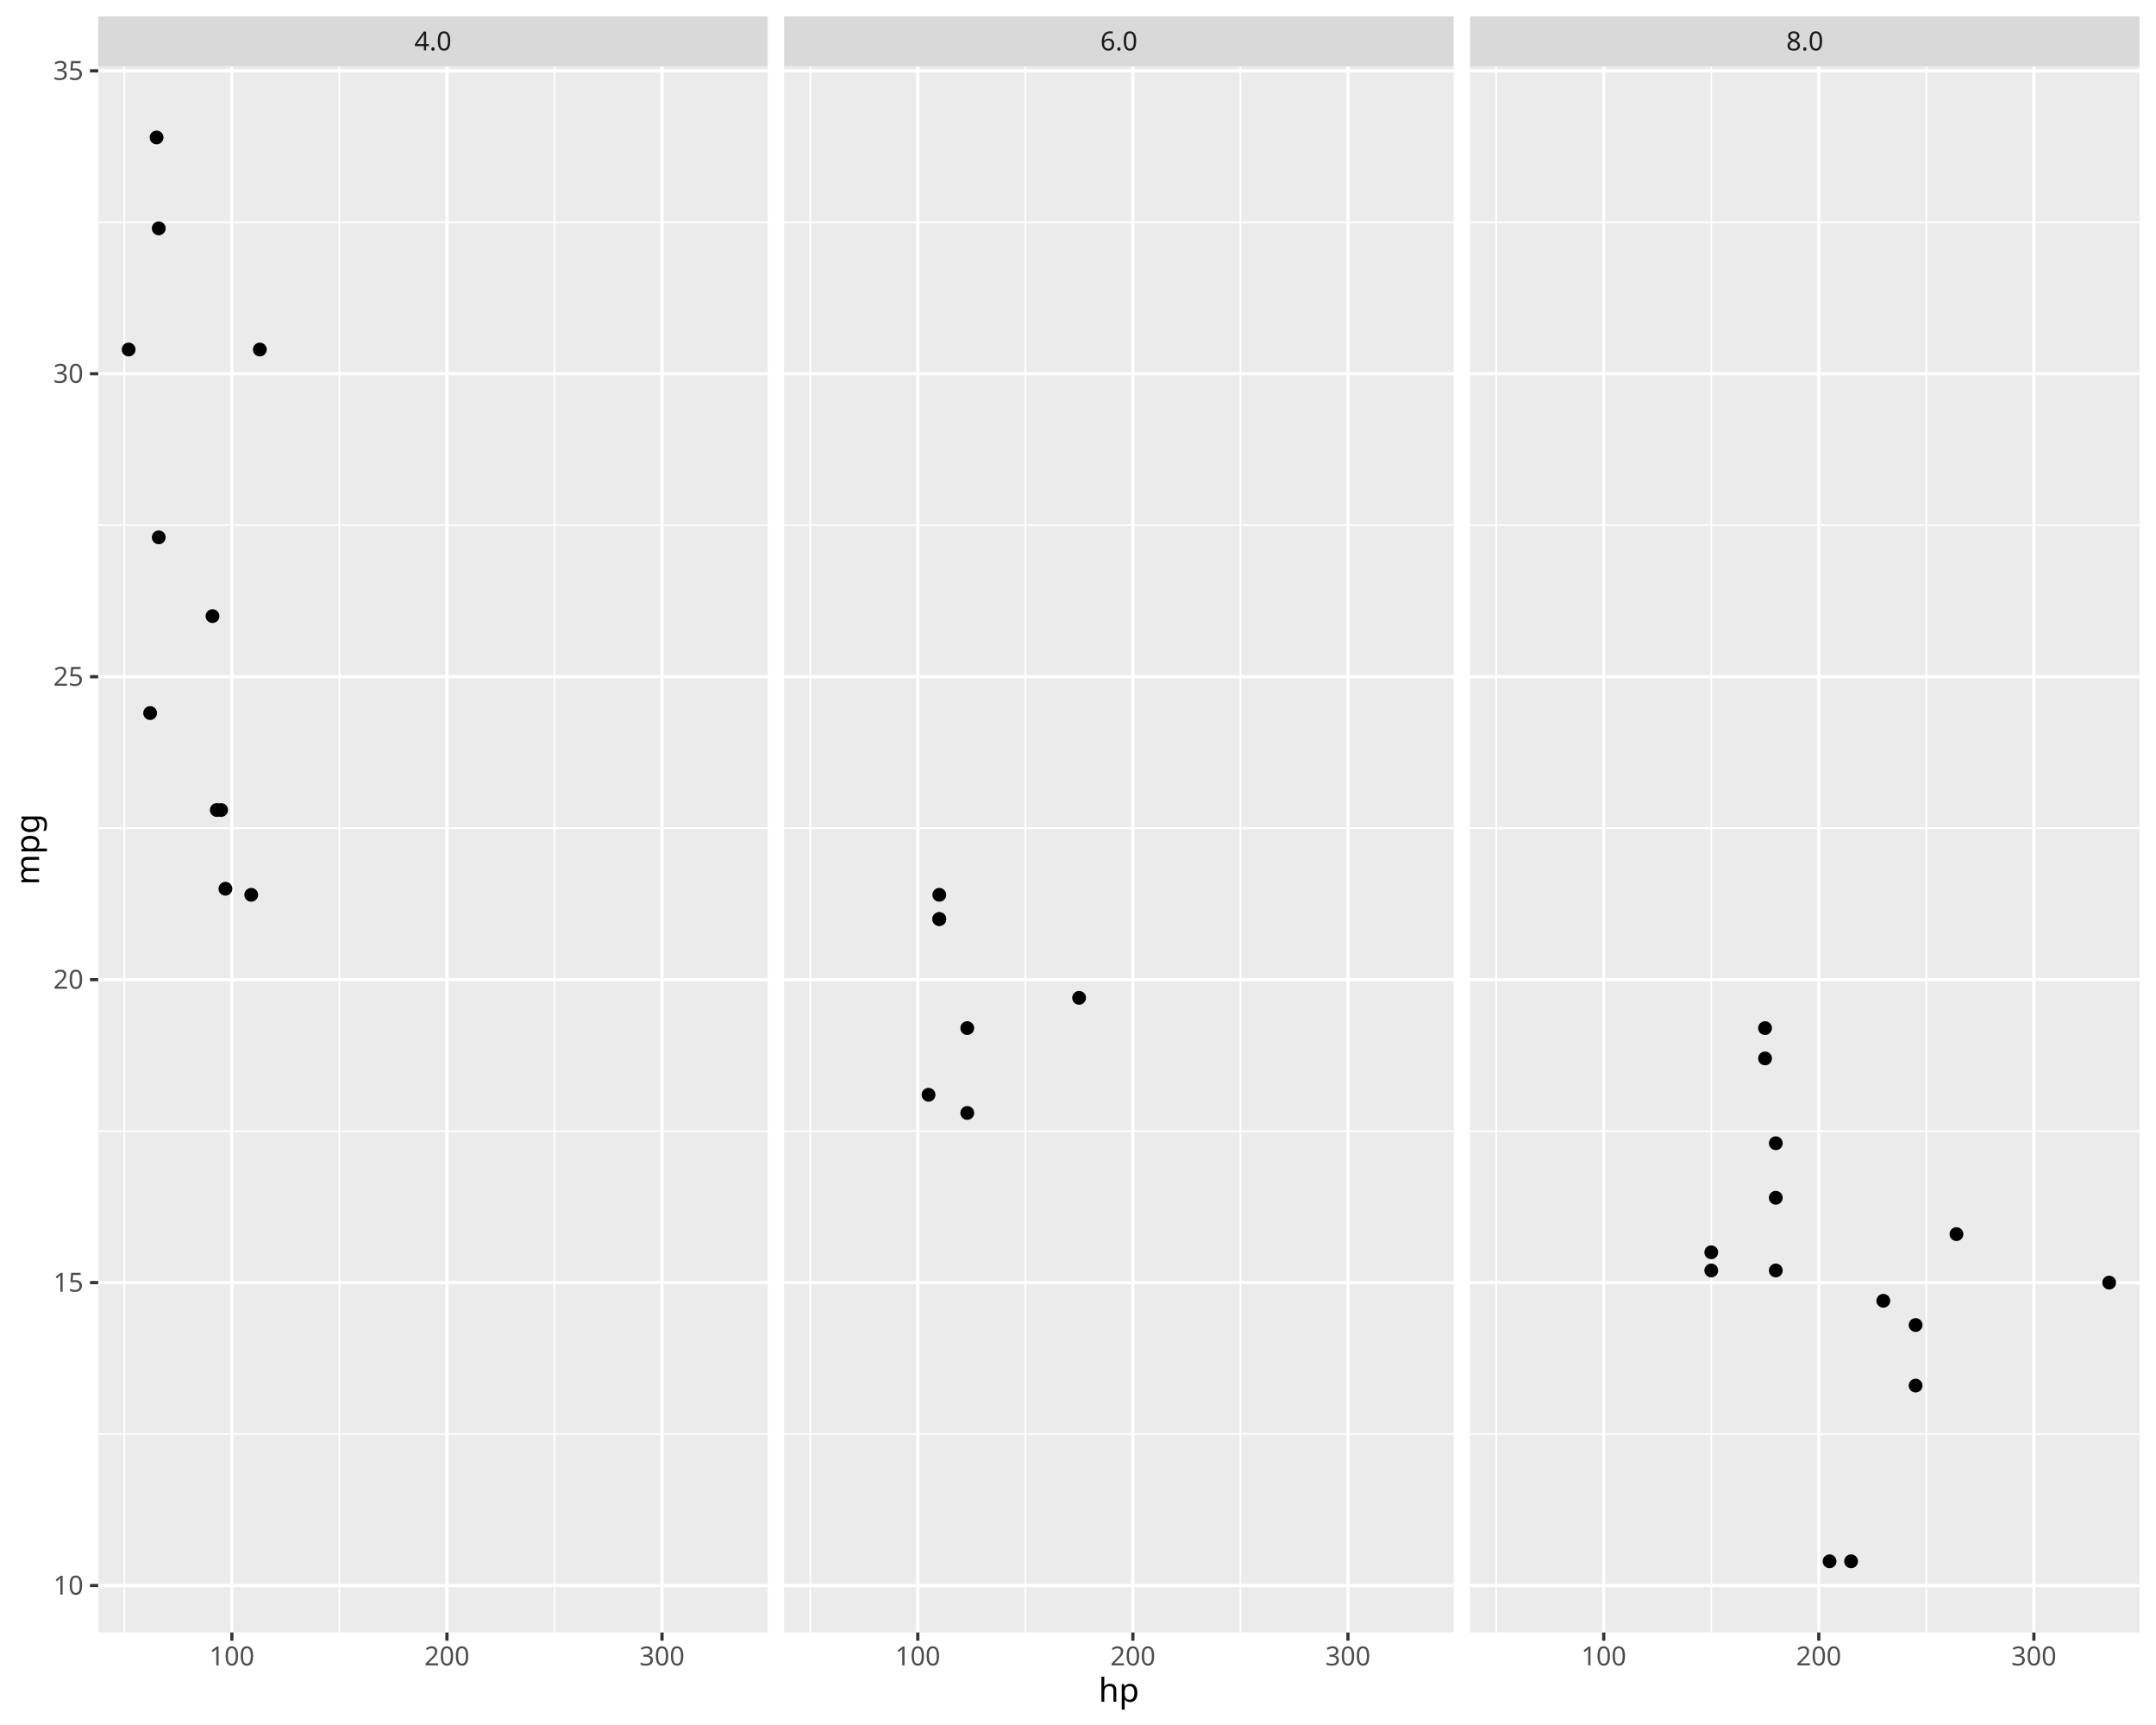
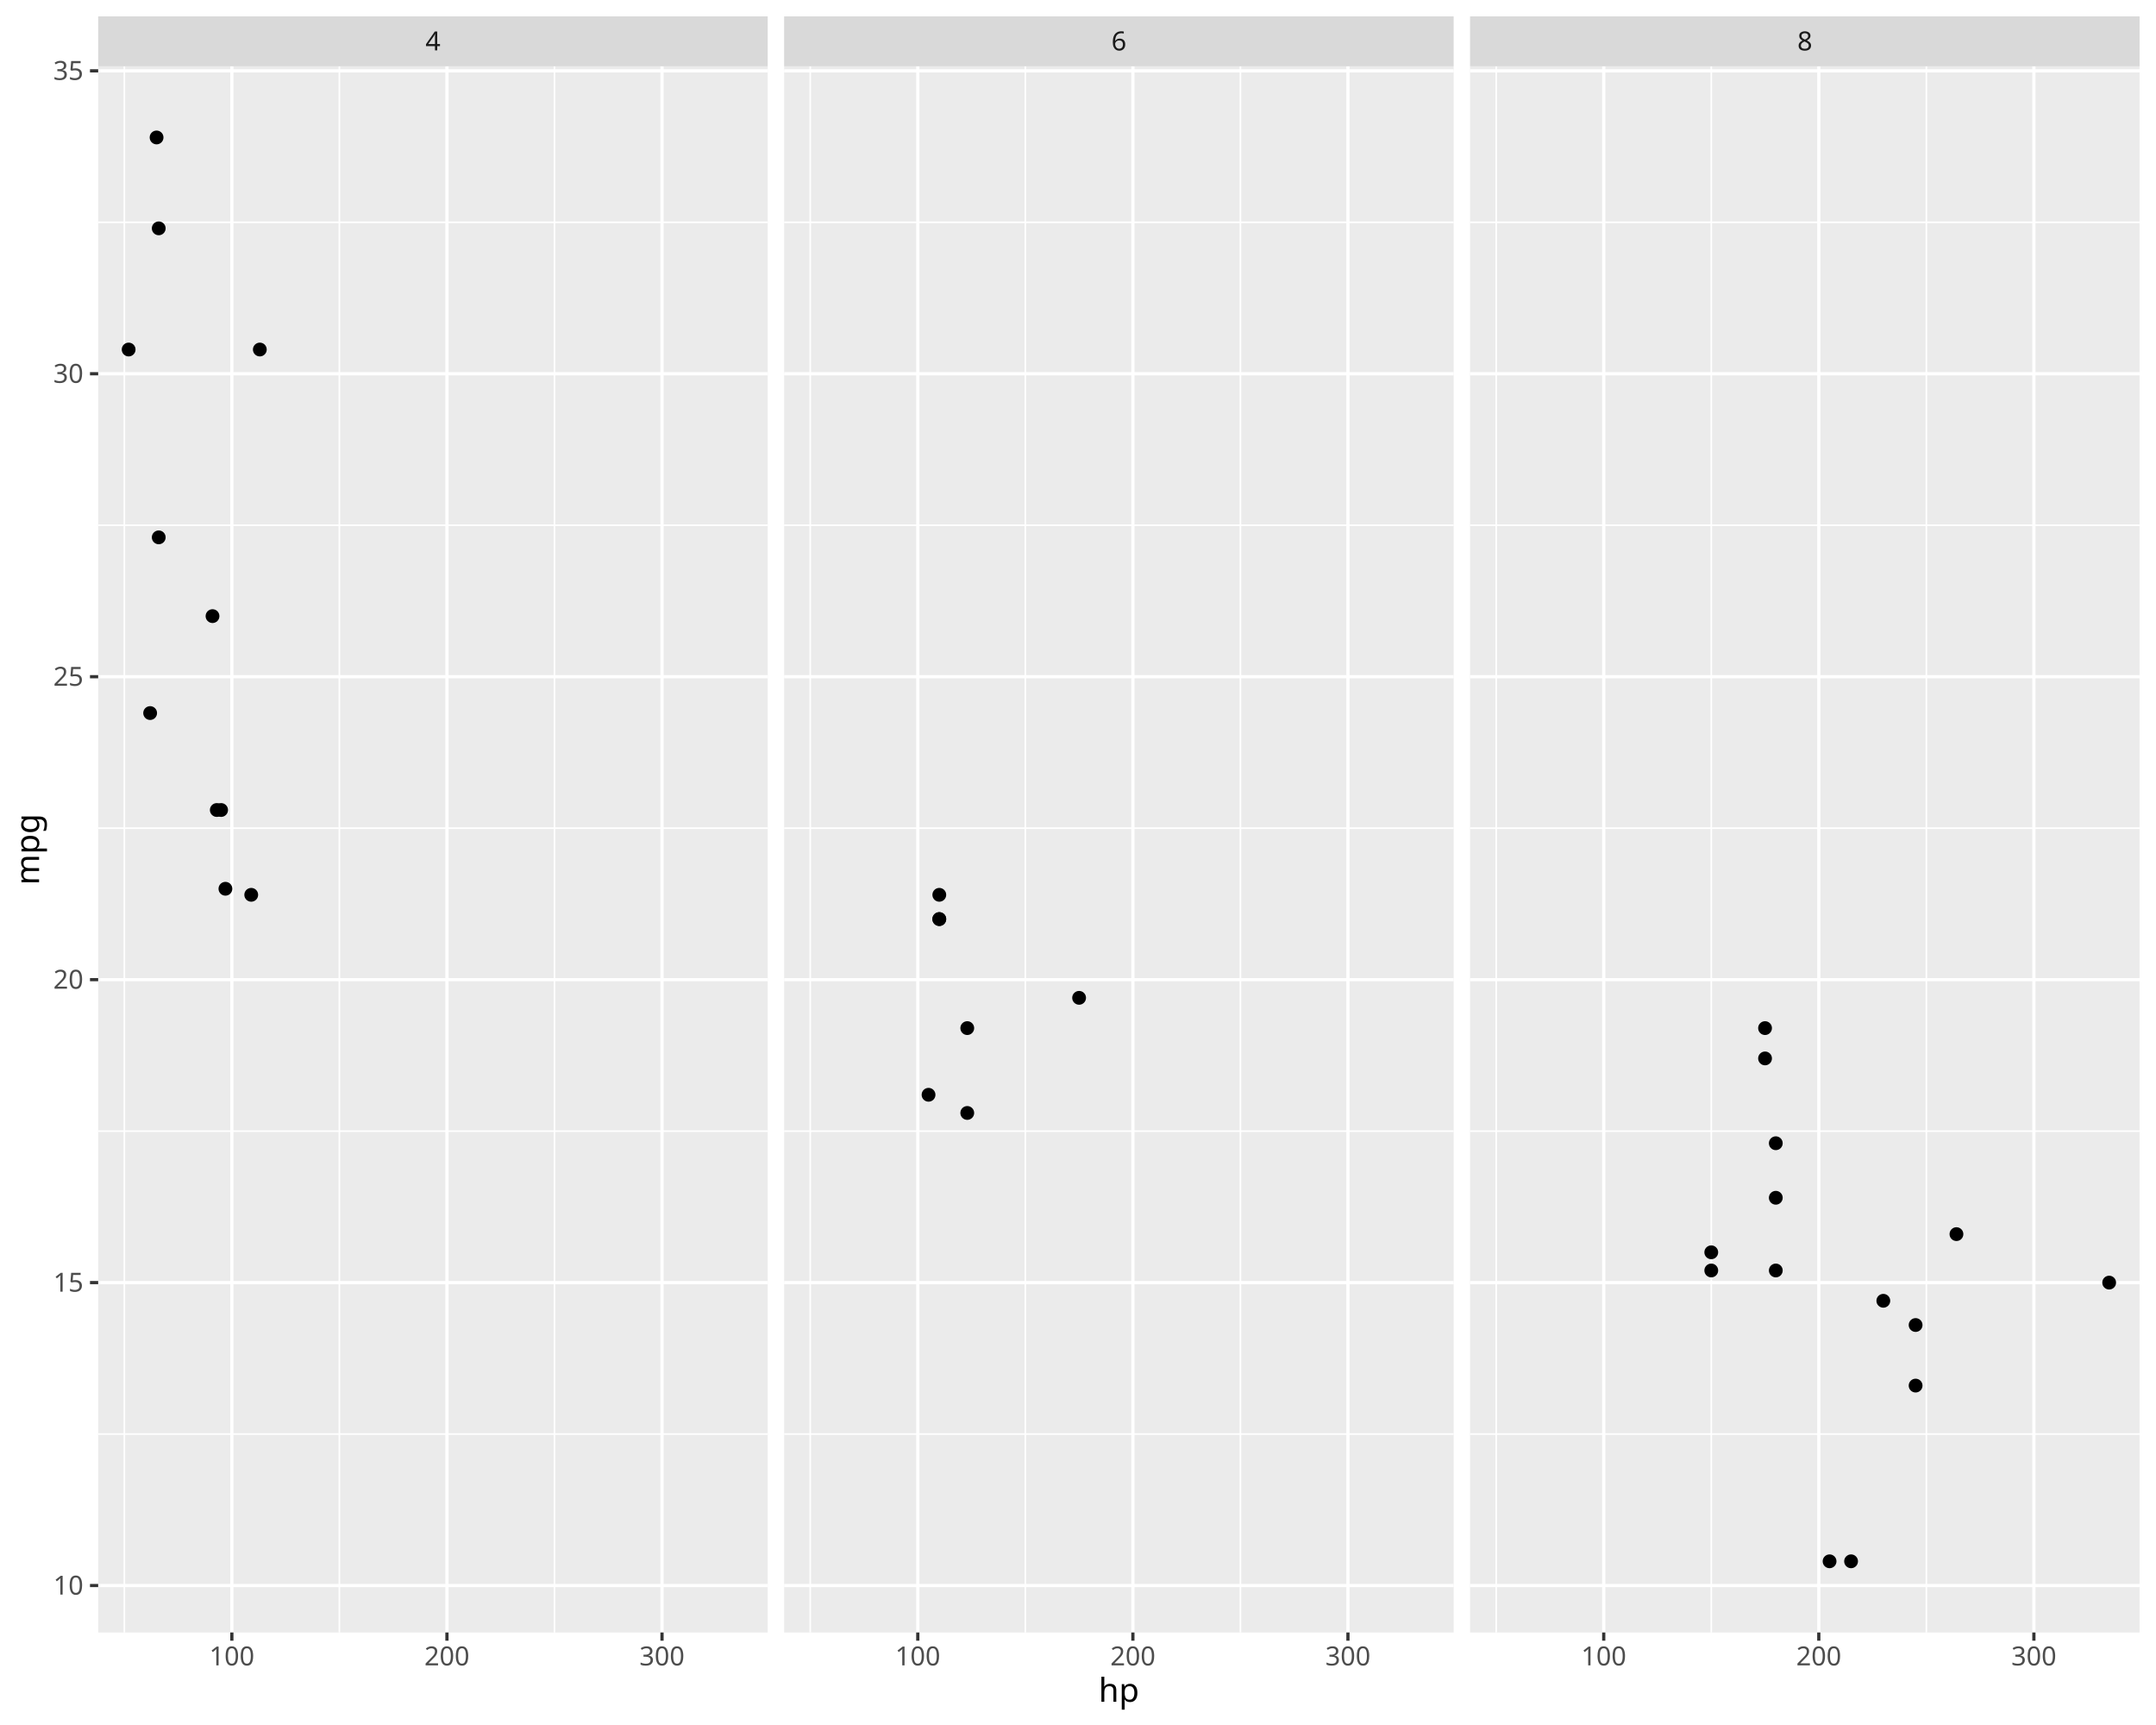
<svg xmlns="http://www.w3.org/2000/svg" class="svglite" data-engine-version="2.0" width="720.00pt" height="576.00pt" viewBox="0 0 720.00 576.00">
  <defs>
    <style type="text/css">
    .svglite line, .svglite polyline, .svglite polygon, .svglite path, .svglite rect, .svglite circle {
      fill: none;
      stroke: #000000;
      stroke-linecap: round;
      stroke-linejoin: round;
      stroke-miterlimit: 10.00;
    }
  </style>
  </defs>
  <rect width="100%" height="100%" style="stroke: none; fill: #FFFFFF;" />
  <defs>
    <clipPath id="cpMC4wMHw3MjAuMDB8MC4wMHw1NzYuMDA=">
      <rect x="0.00" y="0.00" width="720.00" height="576.00" />
    </clipPath>
  </defs>
  <g clip-path="url(#cpMC4wMHw3MjAuMDB8MC4wMHw1NzYuMDA=)">
    <rect x="-0" y="0.00" width="720.00" height="576.00" style="stroke-width: 1.07; stroke: #FFFFFF; fill: #FFFFFF;" />
  </g>
  <defs>
    <clipPath id="cpMzIuNzl8MjU2LjM4fDIyLjEzfDU0NS4xMQ==">
      <rect x="32.79" y="22.13" width="223.59" height="522.98" />
    </clipPath>
  </defs>
  <g clip-path="url(#cpMzIuNzl8MjU2LjM4fDIyLjEzfDU0NS4xMQ==)">
    <rect x="32.79" y="22.13" width="223.59" height="522.98" style="stroke-width: 1.07; stroke: none; fill: #EBEBEB;" />
    <polyline points="32.79,478.85 256.38,478.85 " style="stroke-width: 0.53; stroke: #FFFFFF; stroke-linecap: butt;" />
    <polyline points="32.79,377.70 256.38,377.70 " style="stroke-width: 0.53; stroke: #FFFFFF; stroke-linecap: butt;" />
    <polyline points="32.79,276.54 256.38,276.54 " style="stroke-width: 0.53; stroke: #FFFFFF; stroke-linecap: butt;" />
    <polyline points="32.79,175.38 256.38,175.38 " style="stroke-width: 0.53; stroke: #FFFFFF; stroke-linecap: butt;" />
    <polyline points="32.79,74.23 256.38,74.23 " style="stroke-width: 0.53; stroke: #FFFFFF; stroke-linecap: butt;" />
    <polyline points="41.52,545.11 41.52,22.13 " style="stroke-width: 0.53; stroke: #FFFFFF; stroke-linecap: butt;" />
    <polyline points="113.34,545.11 113.34,22.13 " style="stroke-width: 0.53; stroke: #FFFFFF; stroke-linecap: butt;" />
    <polyline points="185.17,545.11 185.17,22.13 " style="stroke-width: 0.53; stroke: #FFFFFF; stroke-linecap: butt;" />
    <polyline points="32.79,529.43 256.38,529.43 " style="stroke-width: 1.07; stroke: #FFFFFF; stroke-linecap: butt;" />
    <polyline points="32.79,428.28 256.38,428.28 " style="stroke-width: 1.07; stroke: #FFFFFF; stroke-linecap: butt;" />
    <polyline points="32.79,327.12 256.38,327.12 " style="stroke-width: 1.07; stroke: #FFFFFF; stroke-linecap: butt;" />
    <polyline points="32.79,225.96 256.38,225.96 " style="stroke-width: 1.07; stroke: #FFFFFF; stroke-linecap: butt;" />
    <polyline points="32.79,124.80 256.38,124.80 " style="stroke-width: 1.07; stroke: #FFFFFF; stroke-linecap: butt;" />
    <polyline points="32.79,23.65 256.38,23.65 " style="stroke-width: 1.07; stroke: #FFFFFF; stroke-linecap: butt;" />
    <polyline points="77.43,545.11 77.43,22.13 " style="stroke-width: 1.07; stroke: #FFFFFF; stroke-linecap: butt;" />
    <polyline points="149.26,545.11 149.26,22.13 " style="stroke-width: 1.07; stroke: #FFFFFF; stroke-linecap: butt;" />
    <polyline points="221.08,545.11 221.08,22.13 " style="stroke-width: 1.07; stroke: #FFFFFF; stroke-linecap: butt;" />
    <circle cx="72.40" cy="270.47" r="1.95" style="stroke-width: 0.71; fill: #000000;" />
    <circle cx="50.14" cy="238.10" r="1.95" style="stroke-width: 0.71; fill: #000000;" />
    <circle cx="73.84" cy="270.47" r="1.95" style="stroke-width: 0.71; fill: #000000;" />
    <circle cx="53.01" cy="76.25" r="1.95" style="stroke-width: 0.71; fill: #000000;" />
    <circle cx="42.96" cy="116.71" r="1.95" style="stroke-width: 0.71; fill: #000000;" />
    <circle cx="52.29" cy="45.90" r="1.95" style="stroke-width: 0.71; fill: #000000;" />
    <circle cx="75.28" cy="296.77" r="1.95" style="stroke-width: 0.71; fill: #000000;" />
    <circle cx="53.01" cy="179.43" r="1.95" style="stroke-width: 0.71; fill: #000000;" />
    <circle cx="70.97" cy="205.73" r="1.95" style="stroke-width: 0.71; fill: #000000;" />
    <circle cx="86.77" cy="116.71" r="1.95" style="stroke-width: 0.71; fill: #000000;" />
    <circle cx="83.90" cy="298.79" r="1.95" style="stroke-width: 0.71; fill: #000000;" />
  </g>
  <g clip-path="url(#cpMC4wMHw3MjAuMDB8MC4wMHw1NzYuMDA=)">
</g>
  <defs>
    <clipPath id="cpMjYxLjg2fDQ4NS40NXwyMi4xM3w1NDUuMTE=">
      <rect x="261.86" y="22.13" width="223.59" height="522.98" />
    </clipPath>
  </defs>
  <g clip-path="url(#cpMjYxLjg2fDQ4NS40NXwyMi4xM3w1NDUuMTE=)">
    <rect x="261.86" y="22.13" width="223.59" height="522.98" style="stroke-width: 1.07; stroke: none; fill: #EBEBEB;" />
    <polyline points="261.86,478.85 485.45,478.85 " style="stroke-width: 0.53; stroke: #FFFFFF; stroke-linecap: butt;" />
    <polyline points="261.86,377.70 485.45,377.70 " style="stroke-width: 0.53; stroke: #FFFFFF; stroke-linecap: butt;" />
    <polyline points="261.86,276.54 485.45,276.54 " style="stroke-width: 0.53; stroke: #FFFFFF; stroke-linecap: butt;" />
    <polyline points="261.86,175.38 485.45,175.38 " style="stroke-width: 0.53; stroke: #FFFFFF; stroke-linecap: butt;" />
    <polyline points="261.86,74.23 485.45,74.23 " style="stroke-width: 0.53; stroke: #FFFFFF; stroke-linecap: butt;" />
    <polyline points="270.59,545.11 270.59,22.13 " style="stroke-width: 0.53; stroke: #FFFFFF; stroke-linecap: butt;" />
    <polyline points="342.41,545.11 342.41,22.13 " style="stroke-width: 0.53; stroke: #FFFFFF; stroke-linecap: butt;" />
    <polyline points="414.24,545.11 414.24,22.13 " style="stroke-width: 0.53; stroke: #FFFFFF; stroke-linecap: butt;" />
    <polyline points="261.86,529.43 485.45,529.43 " style="stroke-width: 1.07; stroke: #FFFFFF; stroke-linecap: butt;" />
    <polyline points="261.86,428.28 485.45,428.28 " style="stroke-width: 1.07; stroke: #FFFFFF; stroke-linecap: butt;" />
    <polyline points="261.86,327.12 485.45,327.12 " style="stroke-width: 1.07; stroke: #FFFFFF; stroke-linecap: butt;" />
    <polyline points="261.86,225.96 485.45,225.96 " style="stroke-width: 1.07; stroke: #FFFFFF; stroke-linecap: butt;" />
    <polyline points="261.86,124.80 485.45,124.80 " style="stroke-width: 1.07; stroke: #FFFFFF; stroke-linecap: butt;" />
    <polyline points="261.86,23.65 485.45,23.65 " style="stroke-width: 1.07; stroke: #FFFFFF; stroke-linecap: butt;" />
    <polyline points="306.50,545.11 306.50,22.13 " style="stroke-width: 1.07; stroke: #FFFFFF; stroke-linecap: butt;" />
    <polyline points="378.33,545.11 378.33,22.13 " style="stroke-width: 1.07; stroke: #FFFFFF; stroke-linecap: butt;" />
    <polyline points="450.15,545.11 450.15,22.13 " style="stroke-width: 1.07; stroke: #FFFFFF; stroke-linecap: butt;" />
    <circle cx="313.68" cy="306.89" r="1.95" style="stroke-width: 0.71; fill: #000000;" />
    <circle cx="313.68" cy="306.89" r="1.95" style="stroke-width: 0.71; fill: #000000;" />
    <circle cx="313.68" cy="298.79" r="1.95" style="stroke-width: 0.71; fill: #000000;" />
    <circle cx="310.09" cy="365.56" r="1.95" style="stroke-width: 0.71; fill: #000000;" />
    <circle cx="323.02" cy="343.30" r="1.95" style="stroke-width: 0.71; fill: #000000;" />
    <circle cx="323.02" cy="371.63" r="1.95" style="stroke-width: 0.71; fill: #000000;" />
    <circle cx="360.37" cy="333.19" r="1.95" style="stroke-width: 0.71; fill: #000000;" />
  </g>
  <g clip-path="url(#cpMC4wMHw3MjAuMDB8MC4wMHw1NzYuMDA=)">
</g>
  <defs>
    <clipPath id="cpNDkwLjkzfDcxNC41MnwyMi4xM3w1NDUuMTE=">
      <rect x="490.93" y="22.13" width="223.59" height="522.98" />
    </clipPath>
  </defs>
  <g clip-path="url(#cpNDkwLjkzfDcxNC41MnwyMi4xM3w1NDUuMTE=)">
    <rect x="490.93" y="22.13" width="223.59" height="522.98" style="stroke-width: 1.07; stroke: none; fill: #EBEBEB;" />
    <polyline points="490.93,478.85 714.52,478.85 " style="stroke-width: 0.53; stroke: #FFFFFF; stroke-linecap: butt;" />
    <polyline points="490.93,377.70 714.52,377.70 " style="stroke-width: 0.53; stroke: #FFFFFF; stroke-linecap: butt;" />
    <polyline points="490.93,276.54 714.52,276.54 " style="stroke-width: 0.53; stroke: #FFFFFF; stroke-linecap: butt;" />
    <polyline points="490.93,175.38 714.52,175.38 " style="stroke-width: 0.53; stroke: #FFFFFF; stroke-linecap: butt;" />
    <polyline points="490.93,74.23 714.52,74.23 " style="stroke-width: 0.53; stroke: #FFFFFF; stroke-linecap: butt;" />
    <polyline points="499.66,545.11 499.66,22.13 " style="stroke-width: 0.53; stroke: #FFFFFF; stroke-linecap: butt;" />
    <polyline points="571.48,545.11 571.48,22.13 " style="stroke-width: 0.53; stroke: #FFFFFF; stroke-linecap: butt;" />
    <polyline points="643.31,545.11 643.31,22.13 " style="stroke-width: 0.53; stroke: #FFFFFF; stroke-linecap: butt;" />
    <polyline points="490.93,529.43 714.52,529.43 " style="stroke-width: 1.07; stroke: #FFFFFF; stroke-linecap: butt;" />
    <polyline points="490.93,428.28 714.52,428.28 " style="stroke-width: 1.07; stroke: #FFFFFF; stroke-linecap: butt;" />
    <polyline points="490.93,327.12 714.52,327.12 " style="stroke-width: 1.07; stroke: #FFFFFF; stroke-linecap: butt;" />
    <polyline points="490.93,225.96 714.52,225.96 " style="stroke-width: 1.07; stroke: #FFFFFF; stroke-linecap: butt;" />
    <polyline points="490.93,124.80 714.52,124.80 " style="stroke-width: 1.07; stroke: #FFFFFF; stroke-linecap: butt;" />
    <polyline points="490.93,23.65 714.52,23.65 " style="stroke-width: 1.07; stroke: #FFFFFF; stroke-linecap: butt;" />
    <polyline points="535.57,545.11 535.57,22.13 " style="stroke-width: 1.07; stroke: #FFFFFF; stroke-linecap: butt;" />
    <polyline points="607.39,545.11 607.39,22.13 " style="stroke-width: 1.07; stroke: #FFFFFF; stroke-linecap: butt;" />
    <polyline points="679.22,545.11 679.22,22.13 " style="stroke-width: 1.07; stroke: #FFFFFF; stroke-linecap: butt;" />
    <circle cx="589.44" cy="353.42" r="1.95" style="stroke-width: 0.71; fill: #000000;" />
    <circle cx="639.72" cy="442.44" r="1.95" style="stroke-width: 0.71; fill: #000000;" />
    <circle cx="593.03" cy="399.95" r="1.95" style="stroke-width: 0.71; fill: #000000;" />
    <circle cx="593.03" cy="381.74" r="1.95" style="stroke-width: 0.71; fill: #000000;" />
    <circle cx="593.03" cy="424.23" r="1.95" style="stroke-width: 0.71; fill: #000000;" />
    <circle cx="610.99" cy="521.34" r="1.95" style="stroke-width: 0.71; fill: #000000;" />
    <circle cx="618.17" cy="521.34" r="1.95" style="stroke-width: 0.71; fill: #000000;" />
    <circle cx="628.94" cy="434.35" r="1.95" style="stroke-width: 0.71; fill: #000000;" />
    <circle cx="571.48" cy="418.16" r="1.95" style="stroke-width: 0.71; fill: #000000;" />
    <circle cx="571.48" cy="424.23" r="1.95" style="stroke-width: 0.71; fill: #000000;" />
    <circle cx="639.72" cy="462.67" r="1.95" style="stroke-width: 0.71; fill: #000000;" />
    <circle cx="589.44" cy="343.30" r="1.95" style="stroke-width: 0.71; fill: #000000;" />
    <circle cx="653.36" cy="412.09" r="1.95" style="stroke-width: 0.71; fill: #000000;" />
    <circle cx="704.36" cy="428.28" r="1.95" style="stroke-width: 0.71; fill: #000000;" />
  </g>
  <g clip-path="url(#cpMC4wMHw3MjAuMDB8MC4wMHw1NzYuMDA=)">
</g>
  <defs>
    <clipPath id="cpMzIuNzl8MjU2LjM4fDUuNDh8MjIuMTM=">
      <rect x="32.79" y="5.48" width="223.59" height="16.65" />
    </clipPath>
  </defs>
  <g clip-path="url(#cpMzIuNzl8MjU2LjM4fDUuNDh8MjIuMTM=)">
    <rect x="32.79" y="5.48" width="223.59" height="16.65" style="stroke-width: 1.07; stroke: none; fill: #D9D9D9;" />
-     <text x="144.59" y="16.83" text-anchor="middle" style="font-size: 8.80px; fill: #1A1A1A; font-family: sans;" textLength="12.23px" lengthAdjust="spacingAndGlyphs">4.0</text>
+     <text x="144.59" y="16.83" text-anchor="middle" style="font-size: 8.80px; fill: #1A1A1A; font-family: sans;" textLength="4.89px" lengthAdjust="spacingAndGlyphs">4</text>
  </g>
  <g clip-path="url(#cpMC4wMHw3MjAuMDB8MC4wMHw1NzYuMDA=)">
</g>
  <defs>
    <clipPath id="cpMjYxLjg2fDQ4NS40NXw1LjQ4fDIyLjEz">
      <rect x="261.86" y="5.48" width="223.59" height="16.65" />
    </clipPath>
  </defs>
  <g clip-path="url(#cpMjYxLjg2fDQ4NS40NXw1LjQ4fDIyLjEz)">
    <rect x="261.86" y="5.48" width="223.59" height="16.65" style="stroke-width: 1.07; stroke: none; fill: #D9D9D9;" />
-     <text x="373.66" y="16.83" text-anchor="middle" style="font-size: 8.80px; fill: #1A1A1A; font-family: sans;" textLength="12.23px" lengthAdjust="spacingAndGlyphs">6.0</text>
+     <text x="373.66" y="16.83" text-anchor="middle" style="font-size: 8.80px; fill: #1A1A1A; font-family: sans;" textLength="4.89px" lengthAdjust="spacingAndGlyphs">6</text>
  </g>
  <g clip-path="url(#cpMC4wMHw3MjAuMDB8MC4wMHw1NzYuMDA=)">
</g>
  <defs>
    <clipPath id="cpNDkwLjkzfDcxNC41Mnw1LjQ4fDIyLjEz">
      <rect x="490.93" y="5.48" width="223.59" height="16.65" />
    </clipPath>
  </defs>
  <g clip-path="url(#cpNDkwLjkzfDcxNC41Mnw1LjQ4fDIyLjEz)">
    <rect x="490.93" y="5.48" width="223.59" height="16.65" style="stroke-width: 1.07; stroke: none; fill: #D9D9D9;" />
-     <text x="602.73" y="16.83" text-anchor="middle" style="font-size: 8.80px; fill: #1A1A1A; font-family: sans;" textLength="12.23px" lengthAdjust="spacingAndGlyphs">8.0</text>
+     <text x="602.73" y="16.83" text-anchor="middle" style="font-size: 8.80px; fill: #1A1A1A; font-family: sans;" textLength="4.89px" lengthAdjust="spacingAndGlyphs">8</text>
  </g>
  <g clip-path="url(#cpMC4wMHw3MjAuMDB8MC4wMHw1NzYuMDA=)">
    <polyline points="77.43,547.85 77.43,545.11 " style="stroke-width: 1.07; stroke: #333333; stroke-linecap: butt;" />
    <polyline points="149.26,547.85 149.26,545.11 " style="stroke-width: 1.07; stroke: #333333; stroke-linecap: butt;" />
    <polyline points="221.08,547.85 221.08,545.11 " style="stroke-width: 1.07; stroke: #333333; stroke-linecap: butt;" />
    <text x="77.43" y="556.10" text-anchor="middle" style="font-size: 8.80px; fill: #4D4D4D; font-family: sans;" textLength="14.68px" lengthAdjust="spacingAndGlyphs">100</text>
    <text x="149.26" y="556.10" text-anchor="middle" style="font-size: 8.80px; fill: #4D4D4D; font-family: sans;" textLength="14.68px" lengthAdjust="spacingAndGlyphs">200</text>
    <text x="221.08" y="556.10" text-anchor="middle" style="font-size: 8.80px; fill: #4D4D4D; font-family: sans;" textLength="14.68px" lengthAdjust="spacingAndGlyphs">300</text>
    <polyline points="306.50,547.85 306.50,545.11 " style="stroke-width: 1.07; stroke: #333333; stroke-linecap: butt;" />
    <polyline points="378.33,547.85 378.33,545.11 " style="stroke-width: 1.07; stroke: #333333; stroke-linecap: butt;" />
    <polyline points="450.15,547.85 450.15,545.11 " style="stroke-width: 1.07; stroke: #333333; stroke-linecap: butt;" />
    <text x="306.50" y="556.10" text-anchor="middle" style="font-size: 8.80px; fill: #4D4D4D; font-family: sans;" textLength="14.68px" lengthAdjust="spacingAndGlyphs">100</text>
    <text x="378.33" y="556.10" text-anchor="middle" style="font-size: 8.80px; fill: #4D4D4D; font-family: sans;" textLength="14.68px" lengthAdjust="spacingAndGlyphs">200</text>
    <text x="450.15" y="556.10" text-anchor="middle" style="font-size: 8.80px; fill: #4D4D4D; font-family: sans;" textLength="14.68px" lengthAdjust="spacingAndGlyphs">300</text>
    <polyline points="535.57,547.85 535.57,545.11 " style="stroke-width: 1.07; stroke: #333333; stroke-linecap: butt;" />
    <polyline points="607.39,547.85 607.39,545.11 " style="stroke-width: 1.07; stroke: #333333; stroke-linecap: butt;" />
    <polyline points="679.22,547.85 679.22,545.11 " style="stroke-width: 1.07; stroke: #333333; stroke-linecap: butt;" />
    <text x="535.57" y="556.10" text-anchor="middle" style="font-size: 8.80px; fill: #4D4D4D; font-family: sans;" textLength="14.68px" lengthAdjust="spacingAndGlyphs">100</text>
    <text x="607.39" y="556.10" text-anchor="middle" style="font-size: 8.80px; fill: #4D4D4D; font-family: sans;" textLength="14.68px" lengthAdjust="spacingAndGlyphs">200</text>
    <text x="679.22" y="556.10" text-anchor="middle" style="font-size: 8.80px; fill: #4D4D4D; font-family: sans;" textLength="14.68px" lengthAdjust="spacingAndGlyphs">300</text>
    <text x="27.86" y="532.46" text-anchor="end" style="font-size: 8.80px; fill: #4D4D4D; font-family: sans;" textLength="9.79px" lengthAdjust="spacingAndGlyphs">10</text>
    <text x="27.86" y="431.30" text-anchor="end" style="font-size: 8.80px; fill: #4D4D4D; font-family: sans;" textLength="9.79px" lengthAdjust="spacingAndGlyphs">15</text>
    <text x="27.86" y="330.15" text-anchor="end" style="font-size: 8.80px; fill: #4D4D4D; font-family: sans;" textLength="9.79px" lengthAdjust="spacingAndGlyphs">20</text>
    <text x="27.86" y="228.99" text-anchor="end" style="font-size: 8.80px; fill: #4D4D4D; font-family: sans;" textLength="9.79px" lengthAdjust="spacingAndGlyphs">25</text>
    <text x="27.86" y="127.83" text-anchor="end" style="font-size: 8.80px; fill: #4D4D4D; font-family: sans;" textLength="9.79px" lengthAdjust="spacingAndGlyphs">30</text>
    <text x="27.86" y="26.68" text-anchor="end" style="font-size: 8.80px; fill: #4D4D4D; font-family: sans;" textLength="9.79px" lengthAdjust="spacingAndGlyphs">35</text>
    <polyline points="30.05,529.43 32.79,529.43 " style="stroke-width: 1.07; stroke: #333333; stroke-linecap: butt;" />
    <polyline points="30.05,428.28 32.79,428.28 " style="stroke-width: 1.07; stroke: #333333; stroke-linecap: butt;" />
    <polyline points="30.05,327.12 32.79,327.12 " style="stroke-width: 1.07; stroke: #333333; stroke-linecap: butt;" />
    <polyline points="30.05,225.96 32.79,225.96 " style="stroke-width: 1.07; stroke: #333333; stroke-linecap: butt;" />
    <polyline points="30.05,124.80 32.79,124.80 " style="stroke-width: 1.07; stroke: #333333; stroke-linecap: butt;" />
    <polyline points="30.05,23.65 32.79,23.65 " style="stroke-width: 1.07; stroke: #333333; stroke-linecap: butt;" />
    <text x="373.66" y="568.24" text-anchor="middle" style="font-size: 11.00px; font-family: sans;" textLength="12.24px" lengthAdjust="spacingAndGlyphs">hp</text>
    <text transform="translate(13.05,283.62) rotate(-90)" text-anchor="middle" style="font-size: 11.00px; font-family: sans;" textLength="21.40px" lengthAdjust="spacingAndGlyphs">mpg</text>
  </g>
</svg>
